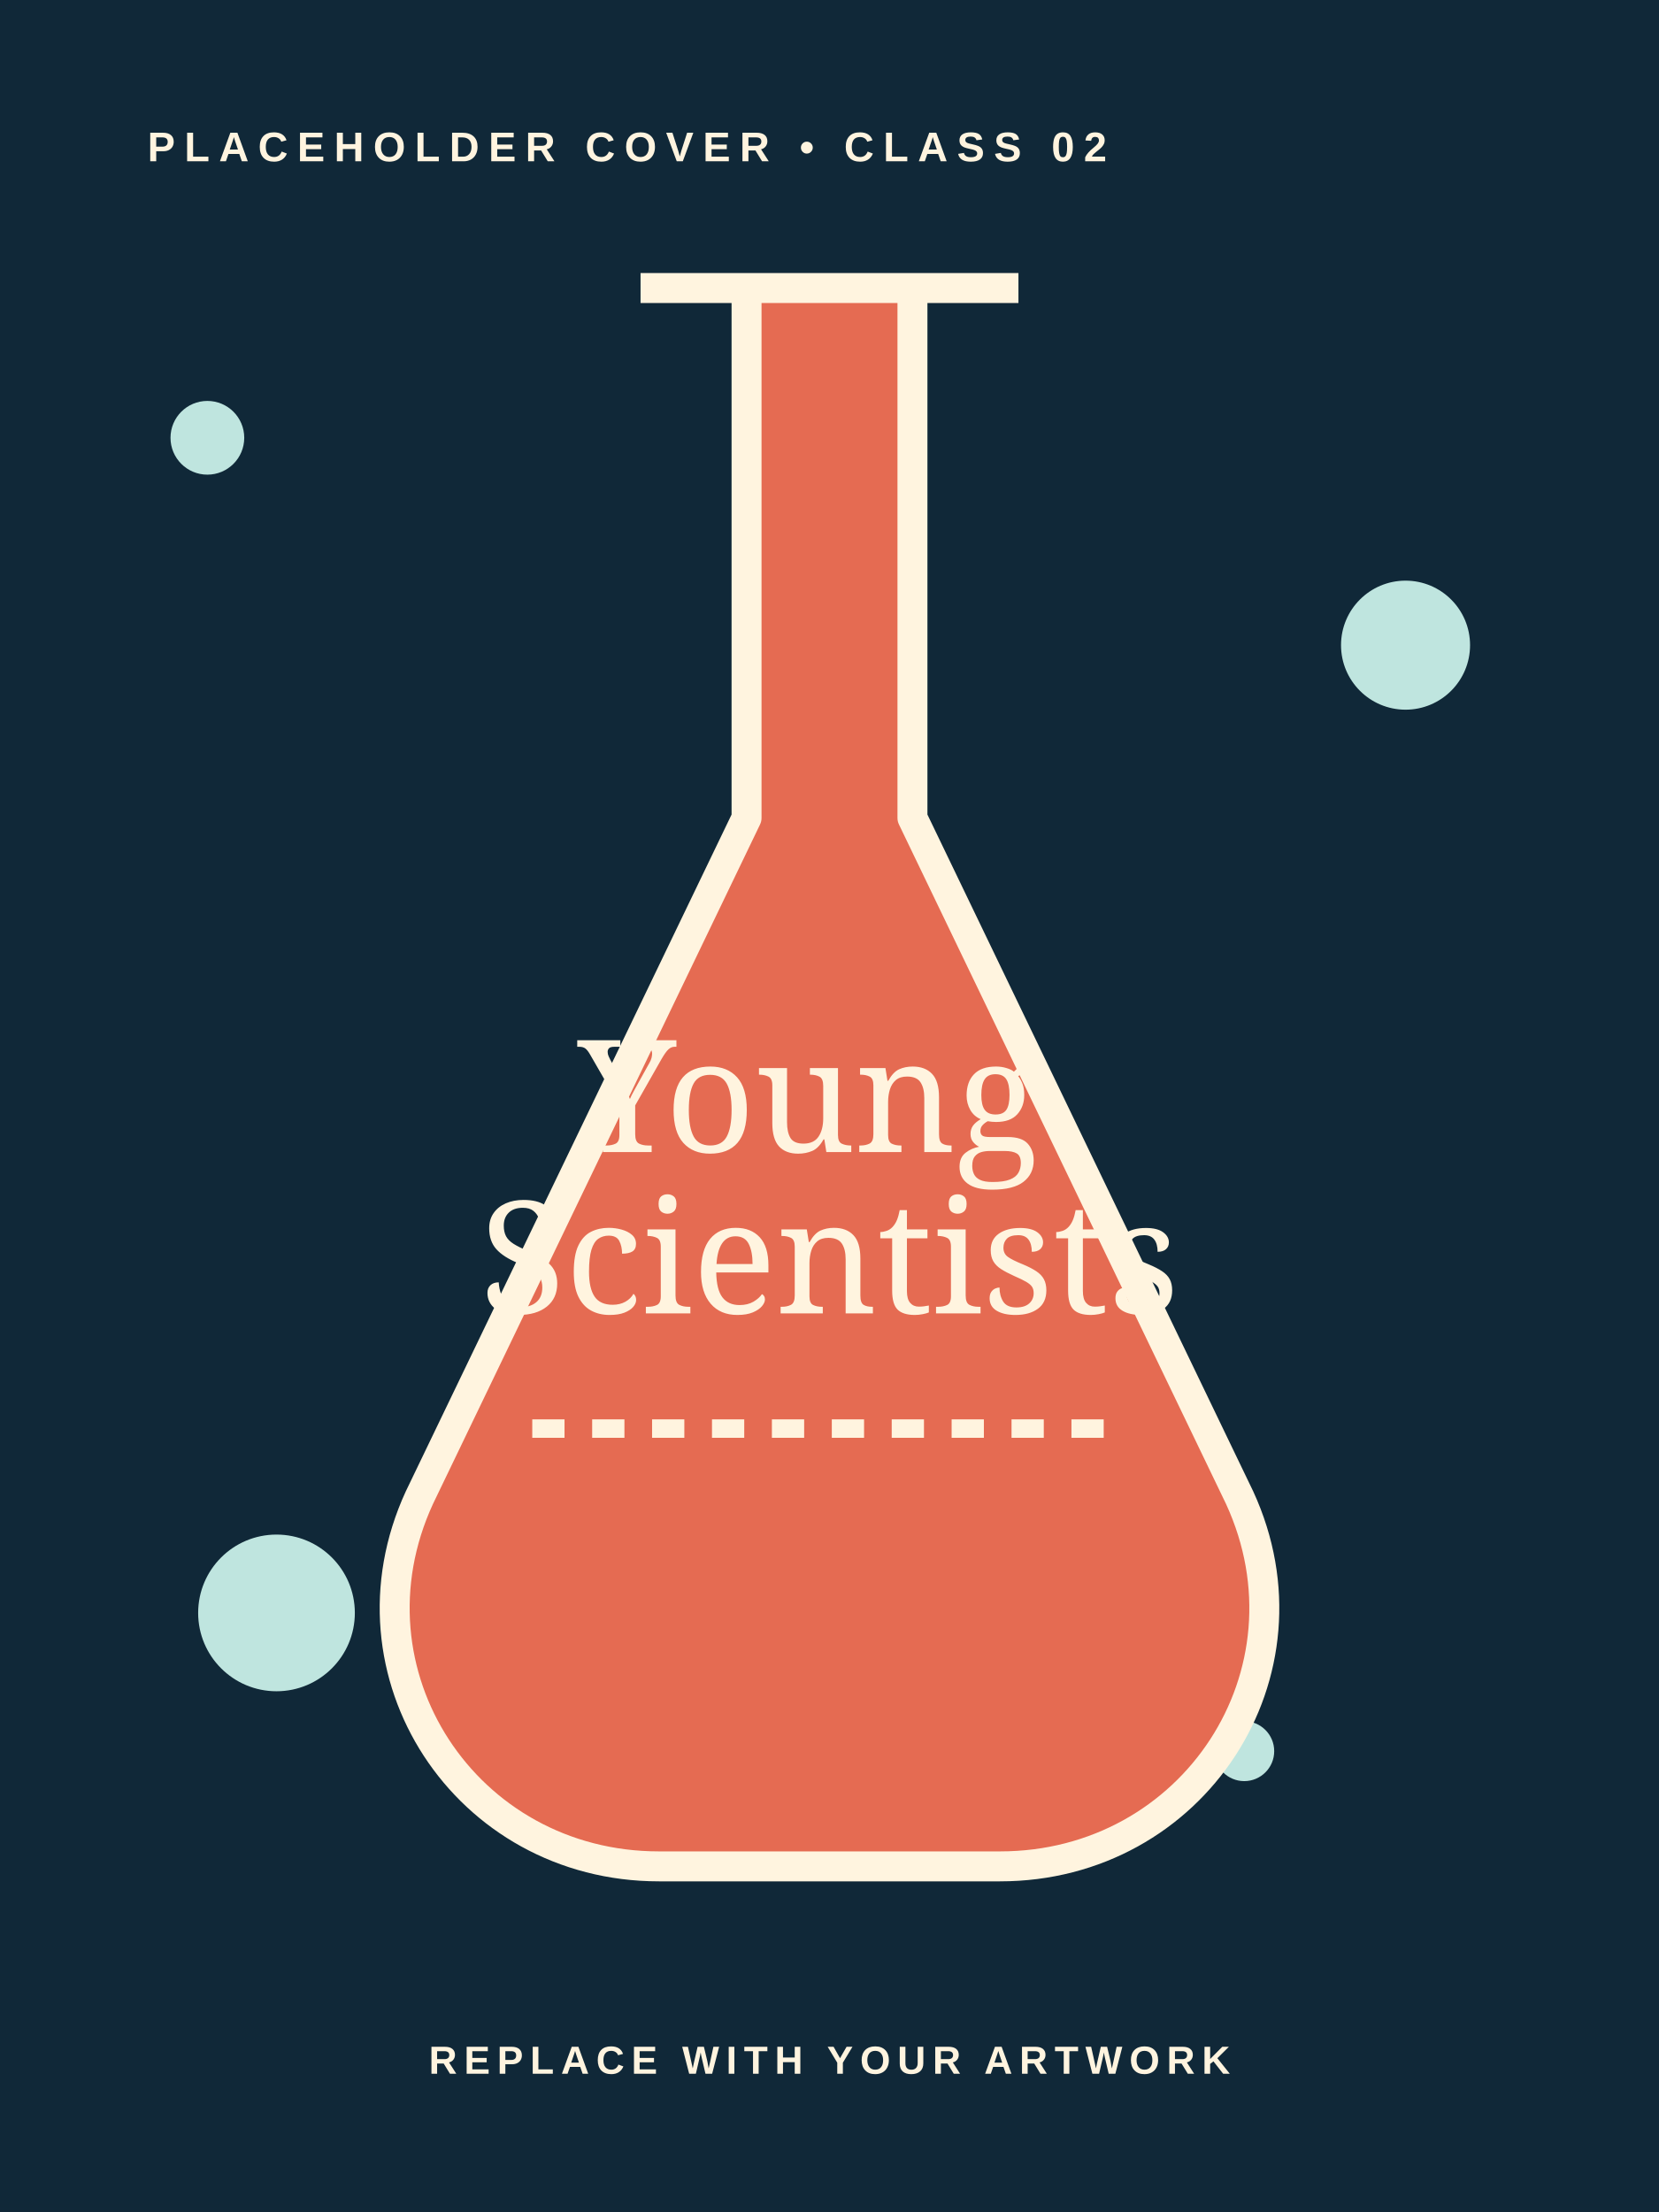
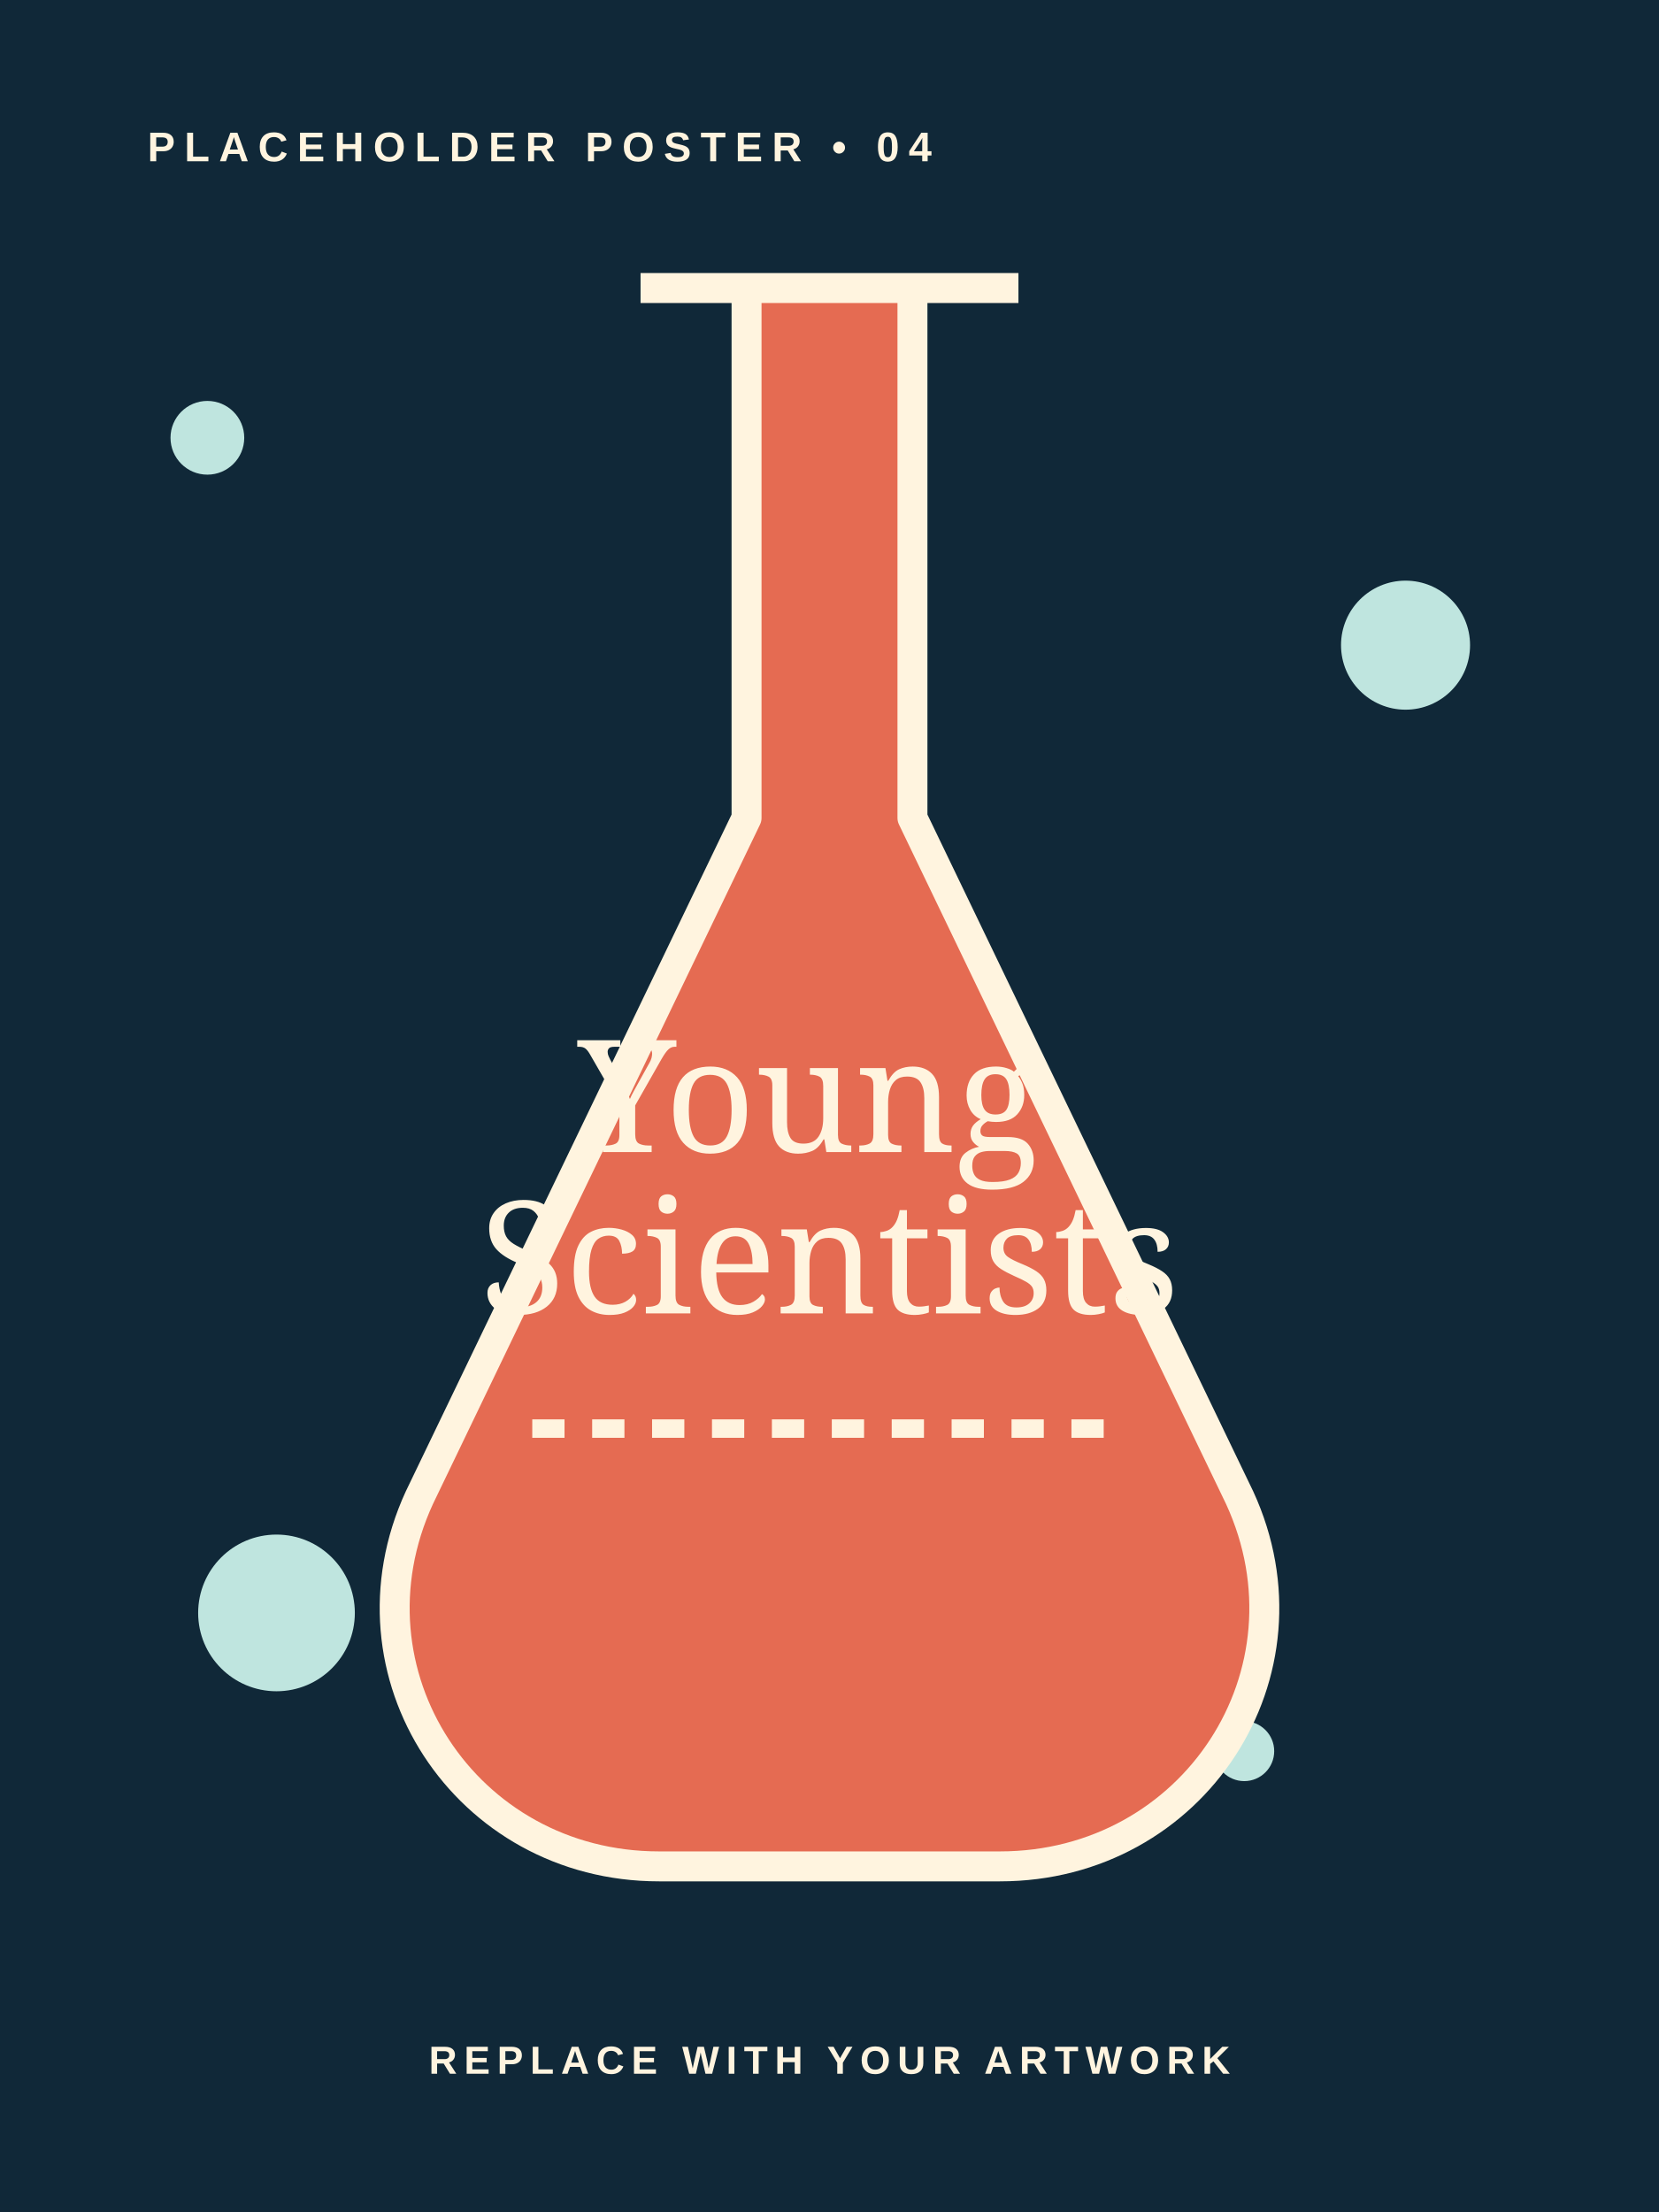
- <svg xmlns="http://www.w3.org/2000/svg" viewBox="0 0 720 960">
+ <svg xmlns="http://www.w3.org/2000/svg" width="720" height="960" viewBox="0 0 720 960">
  <rect width="720" height="960" fill="#102838" />
  <g fill="#bfe5df">
    <circle cx="90" cy="190" r="16" />
    <circle cx="610" cy="280" r="28" />
    <circle cx="540" cy="760" r="13" />
    <circle cx="120" cy="700" r="34" />
  </g>
  <path d="M278 125h164M324 125v230L182 650c-35 76 20 160 104 160h148c84 0 139-84 104-160L396 355V125" fill="#e56b52" stroke="#fff4df" stroke-width="13" stroke-linejoin="round" />
  <path d="M231 620h258" stroke="#fff4df" stroke-width="8" stroke-dasharray="14 12" />
-   <text x="64" y="70" fill="#fff4df" font-family="Arial,sans-serif" font-size="18" font-weight="700" letter-spacing="4">PLACEHOLDER COVER • CLASS 02</text>
+   <text x="64" y="70" fill="#fff4df" font-family="Arial,sans-serif" font-size="18" font-weight="700" letter-spacing="4">PLACEHOLDER POSTER • 04</text>
  <text x="360" y="500" fill="#fff4df" font-family="Georgia,serif" font-size="68" text-anchor="middle">
    <tspan x="360">Young</tspan>
    <tspan x="360" dy="70">Scientists</tspan>
  </text>
  <text x="360" y="900" fill="#fff4df" font-family="Arial,sans-serif" font-size="17" font-weight="700" letter-spacing="3" text-anchor="middle">REPLACE WITH YOUR ARTWORK</text>
</svg>
